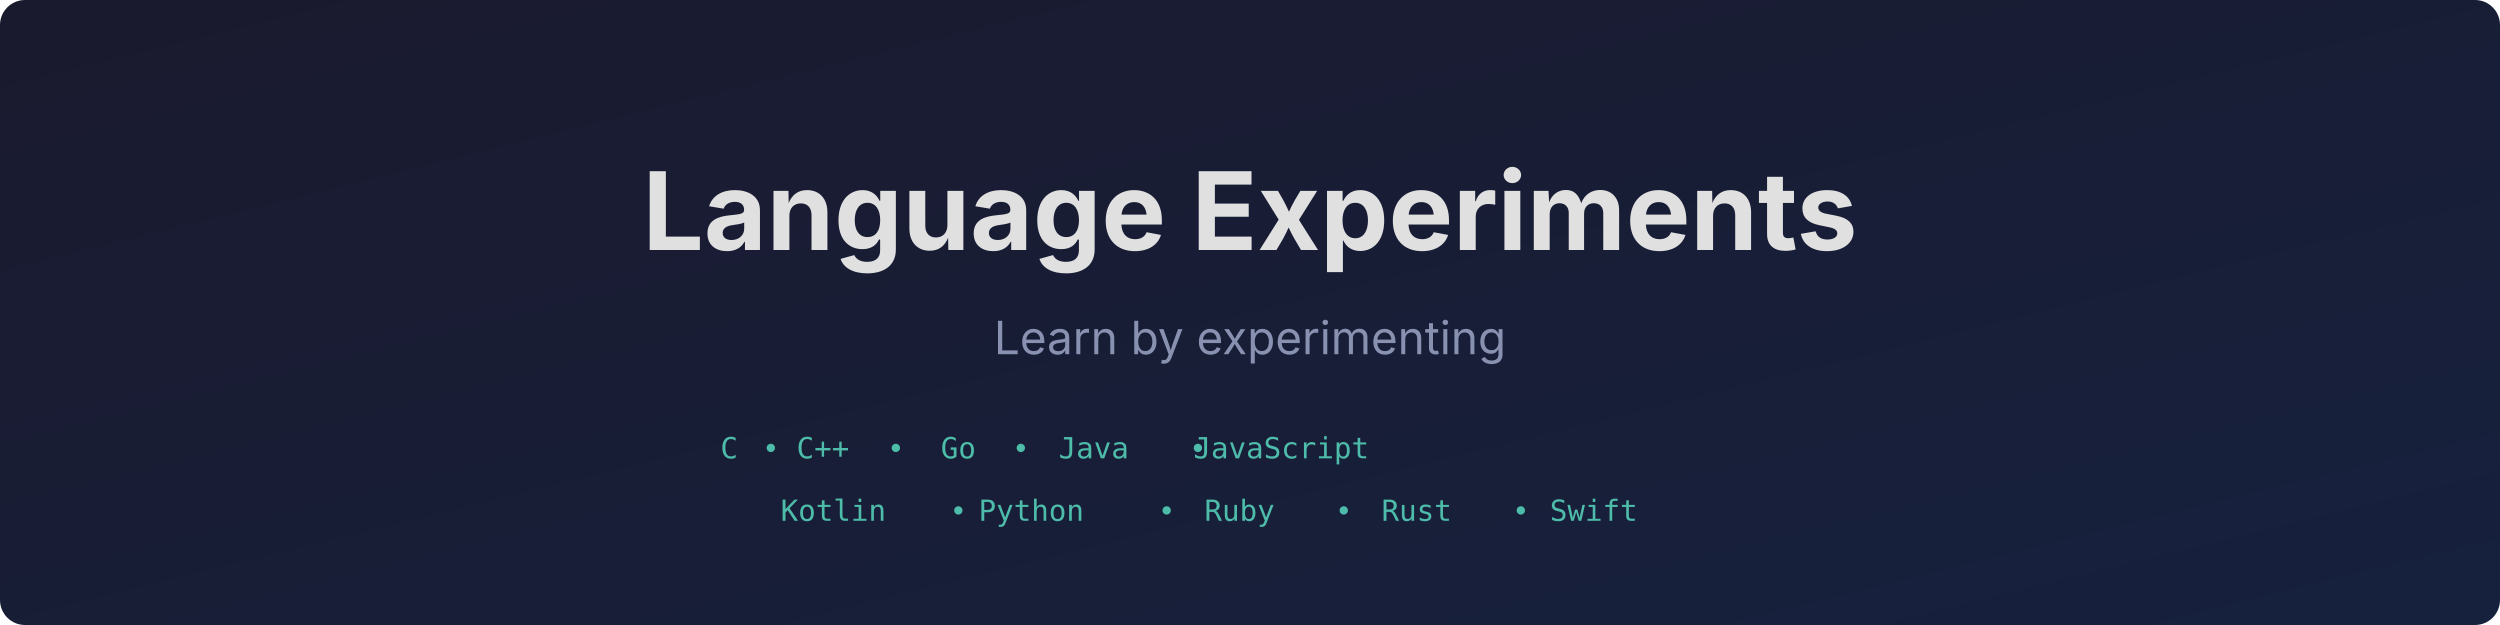
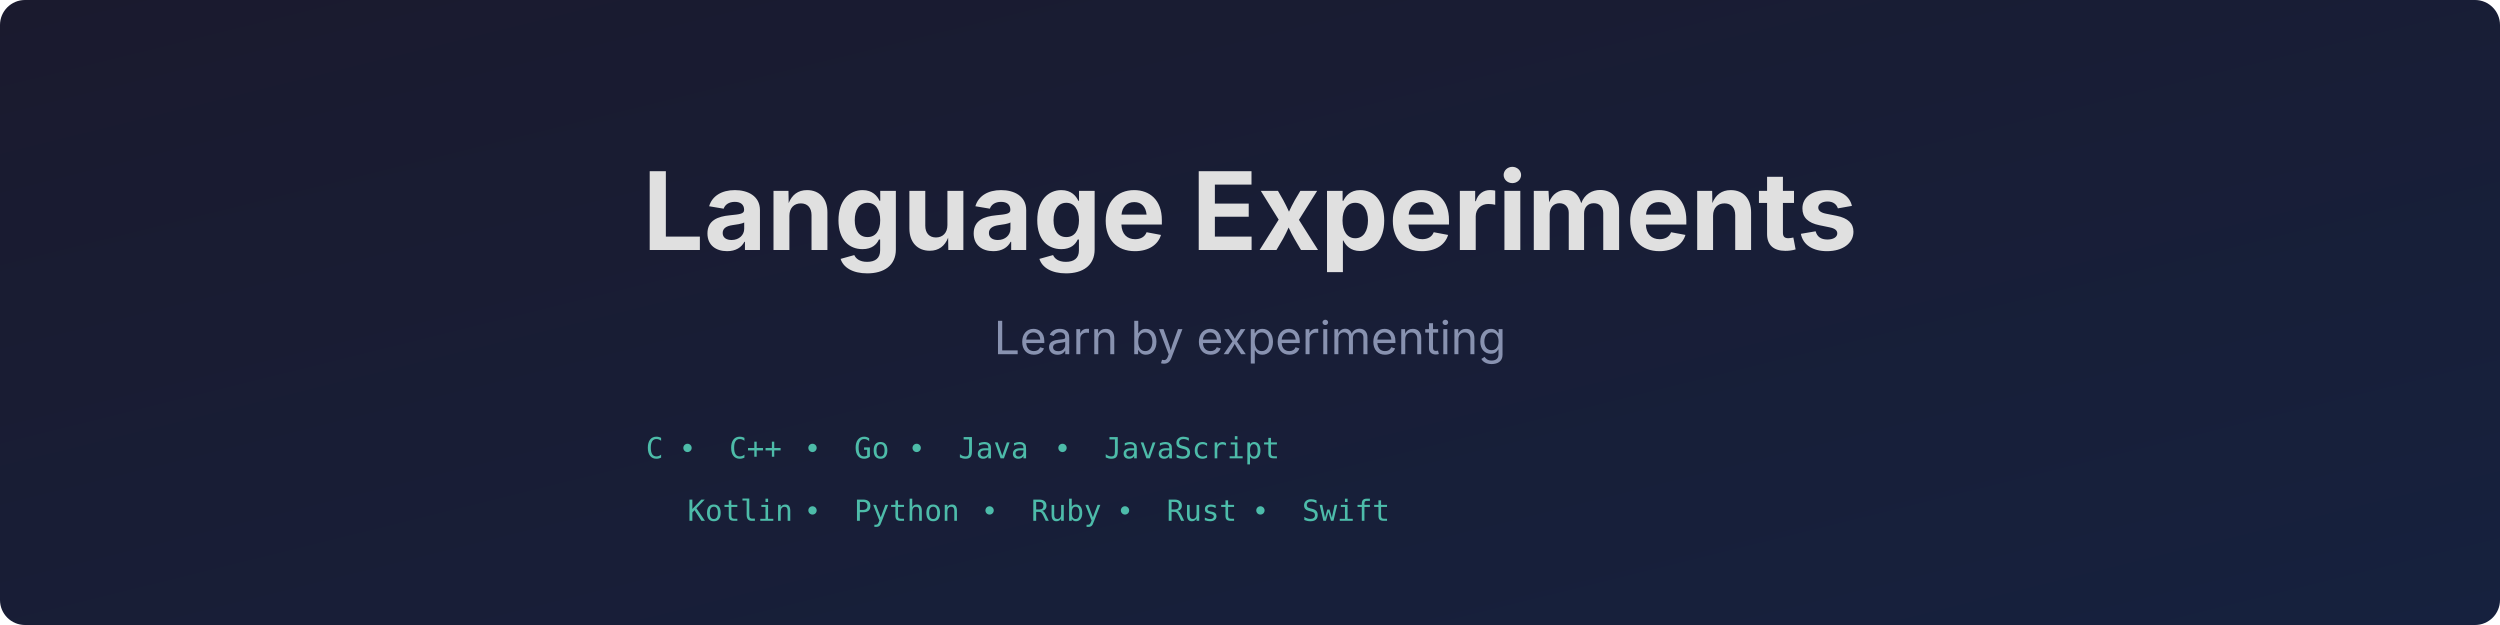
<svg xmlns="http://www.w3.org/2000/svg" viewBox="0 0 1200 300">
  <defs>
    <linearGradient id="bg" x1="0%" y1="0%" x2="100%" y2="100%">
      <stop offset="0%" style="stop-color:#1a1a2e" />
      <stop offset="100%" style="stop-color:#16213e" />
    </linearGradient>
  </defs>
  <rect width="1200" height="300" fill="url(#bg)" rx="12" />
  <text x="600" y="120" text-anchor="middle" font-family="system-ui, -apple-system, sans-serif" font-size="52" font-weight="700" fill="#e0e0e0">Language Experiments</text>
  <text x="600" y="170" text-anchor="middle" font-family="system-ui, -apple-system, sans-serif" font-size="22" fill="#8892b0">Learn by experimenting</text>
-   <g text-anchor="middle" opacity="0.7">
-     <g transform="translate(600, 220)">
-       <text x="-250" font-family="monospace" font-size="14" fill="#64ffda">C</text>
-       <circle cx="-230" cy="-5" r="2" fill="#64ffda" />
-       <text x="-205" font-family="monospace" font-size="14" fill="#64ffda">C++</text>
-       <circle cx="-170" cy="-5" r="2" fill="#64ffda" />
-       <text x="-140" font-family="monospace" font-size="14" fill="#64ffda">Go</text>
-       <circle cx="-110" cy="-5" r="2" fill="#64ffda" />
-       <text x="-75" font-family="monospace" font-size="14" fill="#64ffda">Java</text>
-       <circle cx="-25" cy="-5" r="2" fill="#64ffda" />
-       <text x="15" font-family="monospace" font-size="14" fill="#64ffda">JavaScript</text>
+   <g opacity="0.7" font-family="monospace" font-size="14" fill="#64ffda" text-anchor="start">
+     <g transform="translate(310, 220)">
+       <text x="0">C</text>
+       <circle cx="20" cy="-5" r="2" />
+       <text x="40">C++</text>
+       <circle cx="80" cy="-5" r="2" />
+       <text x="100">Go</text>
+       <circle cx="130" cy="-5" r="2" />
+       <text x="150">Java</text>
+       <circle cx="200" cy="-5" r="2" />
+       <text x="220">JavaScript</text>
    </g>
-     <g transform="translate(600, 250)">
-       <text x="-200" font-family="monospace" font-size="14" fill="#64ffda">Kotlin</text>
-       <circle cx="-140" cy="-5" r="2" fill="#64ffda" />
-       <text x="-105" font-family="monospace" font-size="14" fill="#64ffda">Python</text>
-       <circle cx="-40" cy="-5" r="2" fill="#64ffda" />
-       <text x="-5" font-family="monospace" font-size="14" fill="#64ffda">Ruby</text>
-       <circle cx="45" cy="-5" r="2" fill="#64ffda" />
-       <text x="80" font-family="monospace" font-size="14" fill="#64ffda">Rust</text>
-       <circle cx="130" cy="-5" r="2" fill="#64ffda" />
-       <text x="165" font-family="monospace" font-size="14" fill="#64ffda">Swift</text>
+     <g transform="translate(330, 250)">
+       <text x="0">Kotlin</text>
+       <circle cx="60" cy="-5" r="2" />
+       <text x="80">Python</text>
+       <circle cx="145" cy="-5" r="2" />
+       <text x="165">Ruby</text>
+       <circle cx="210" cy="-5" r="2" />
+       <text x="230">Rust</text>
+       <circle cx="275" cy="-5" r="2" />
+       <text x="295">Swift</text>
    </g>
  </g>
</svg>
